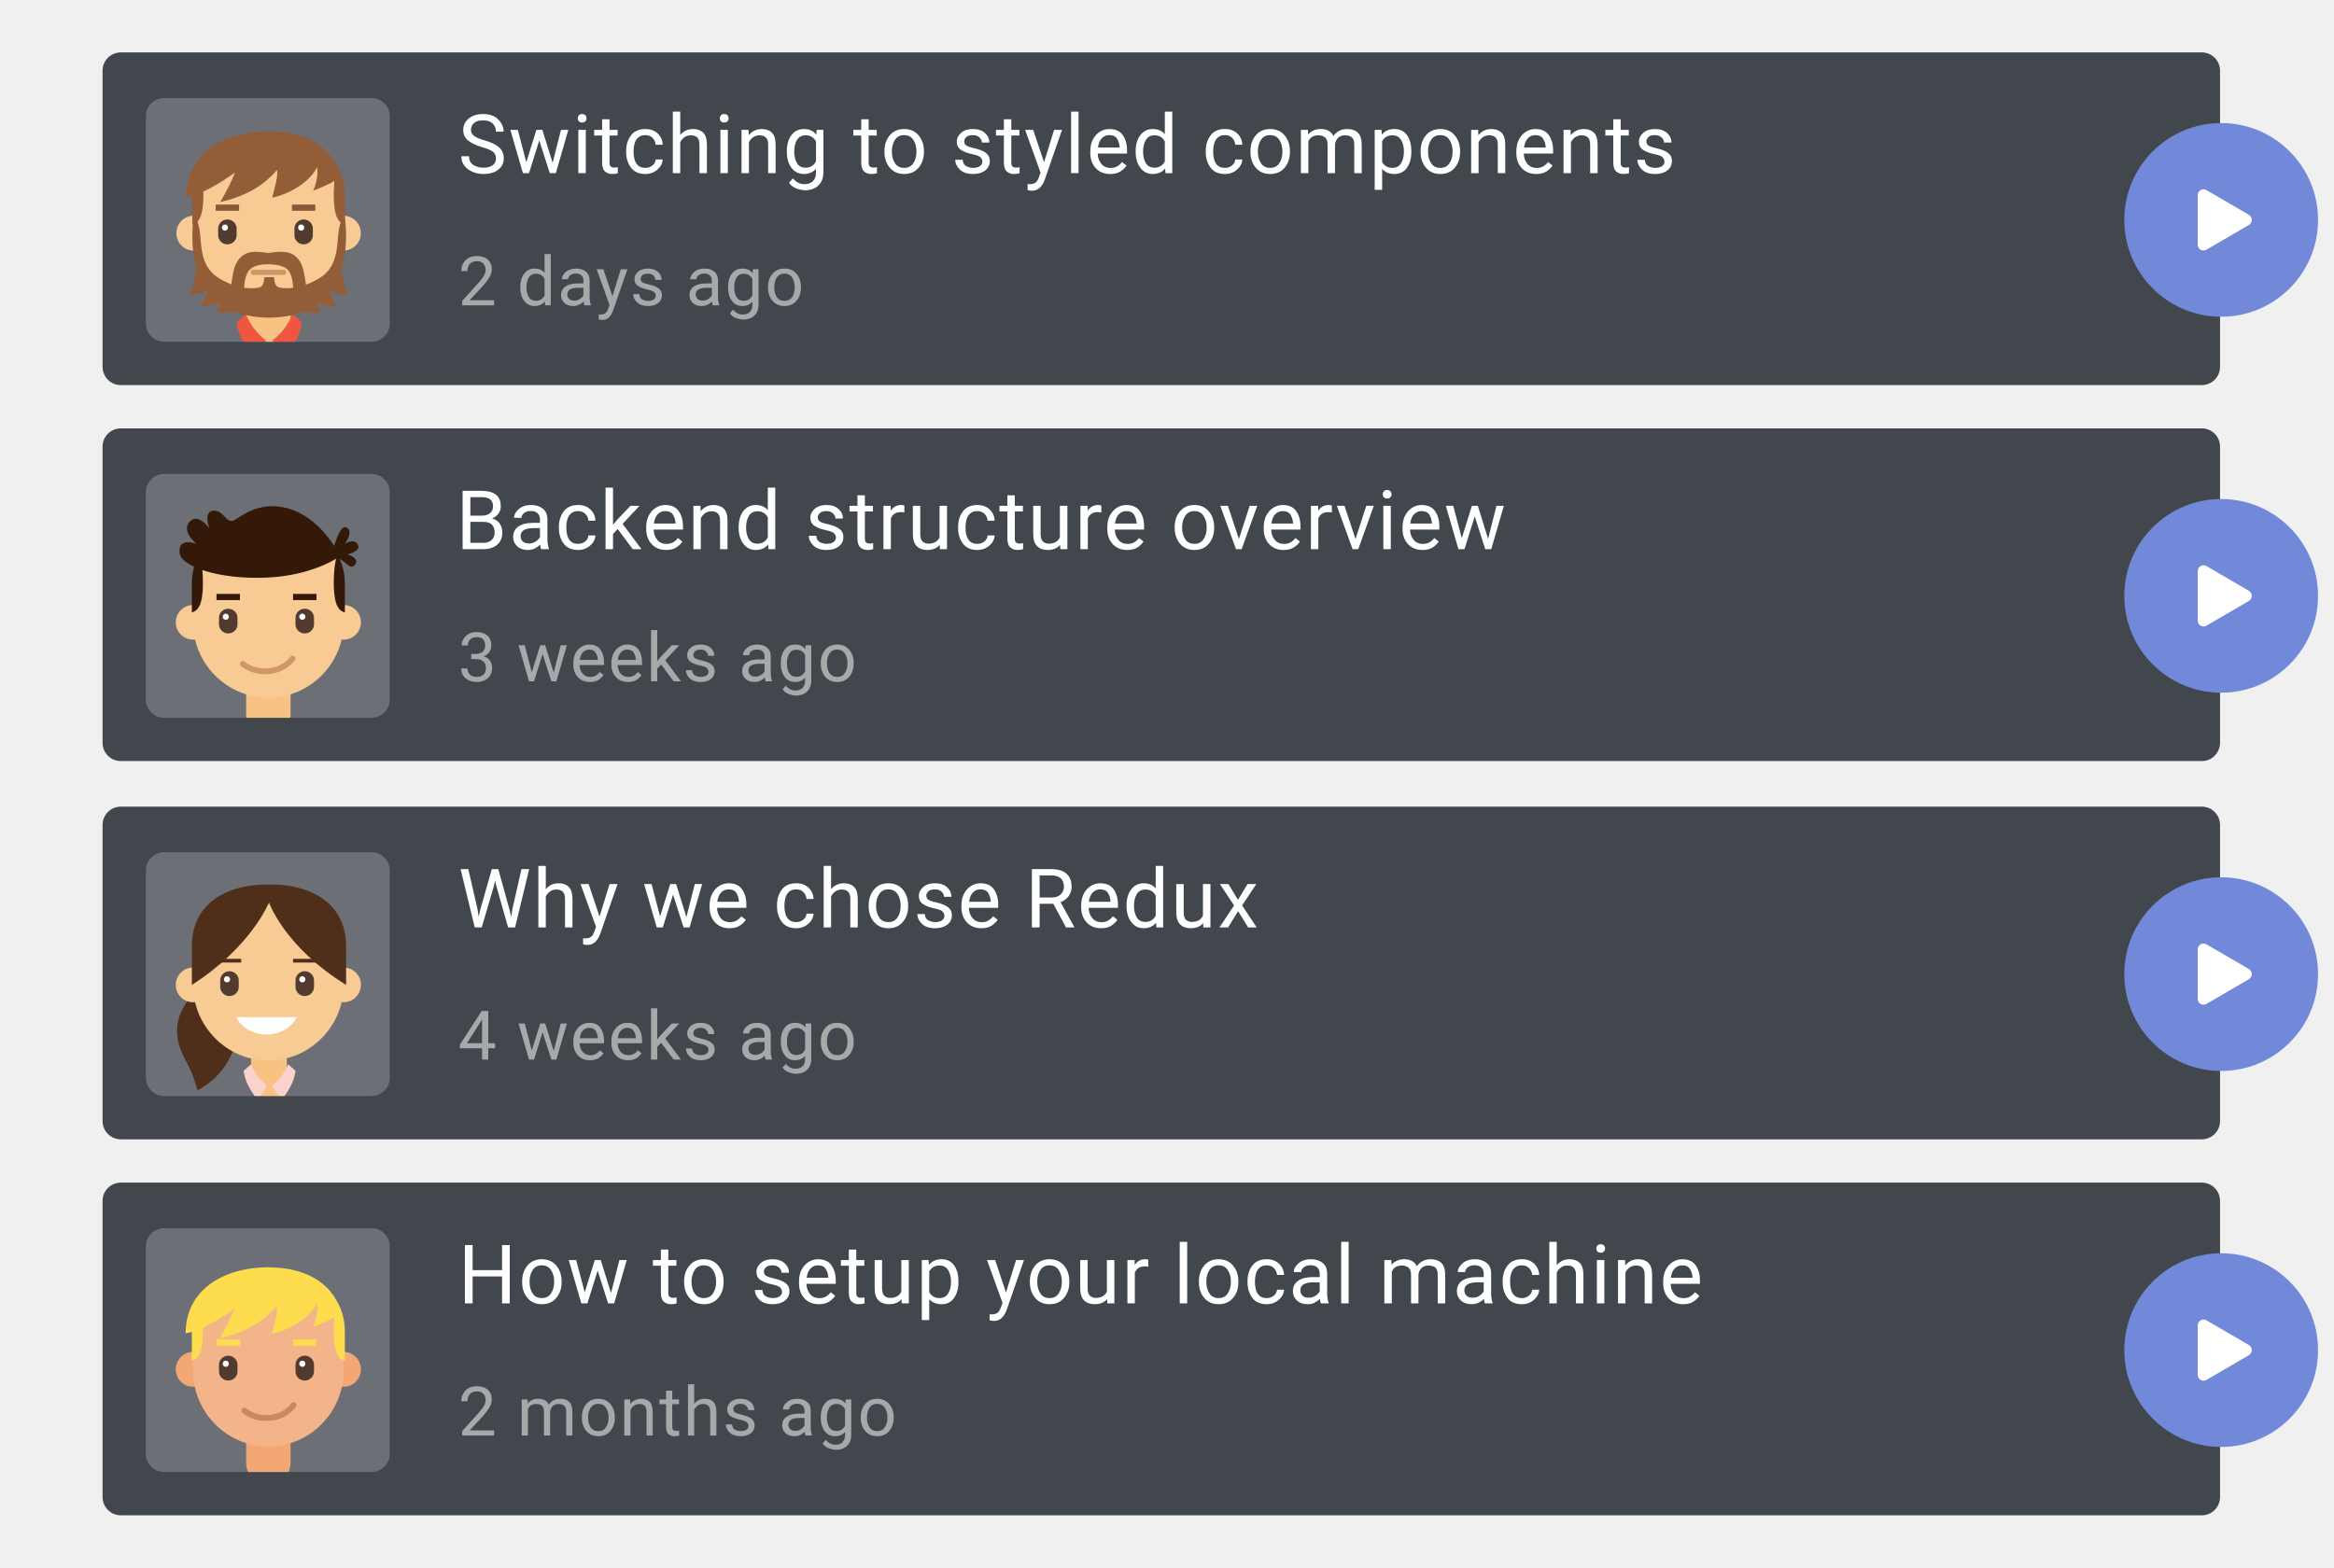
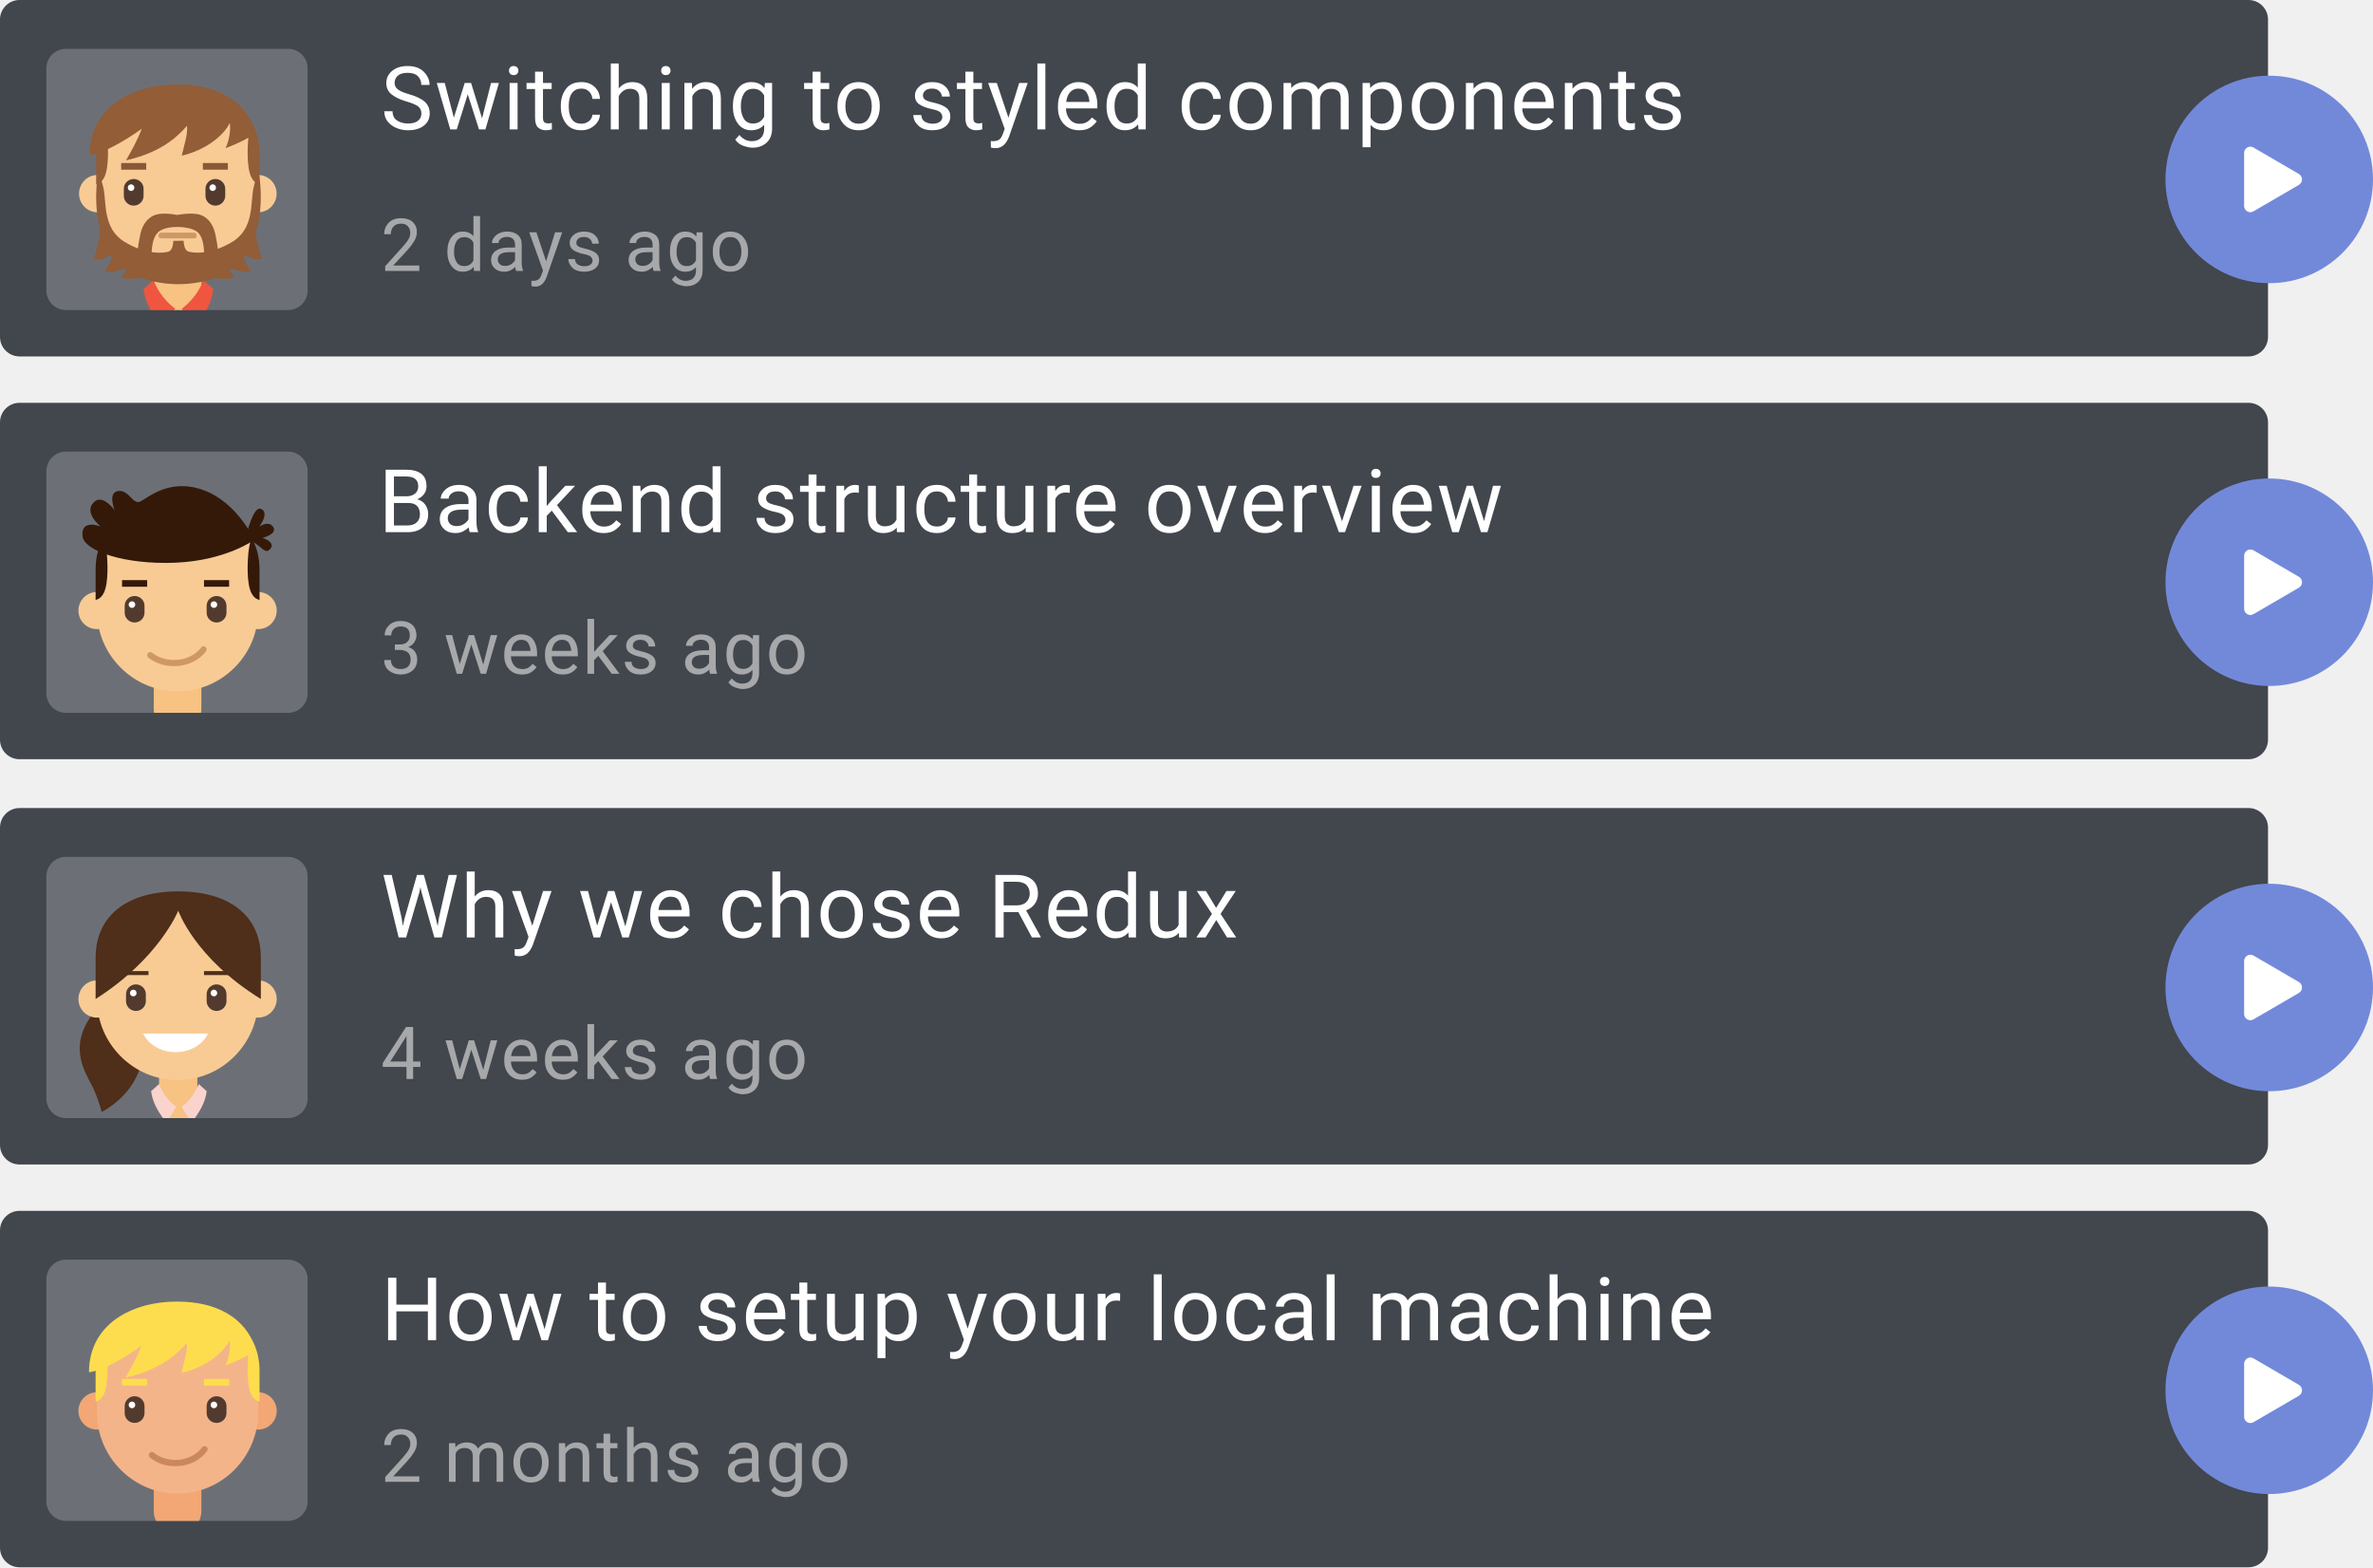
- <svg xmlns="http://www.w3.org/2000/svg" xmlns:xlink="http://www.w3.org/1999/xlink" width="1024px" height="688px" viewBox="0 0 1024 688" version="1.1">
+ <svg xmlns="http://www.w3.org/2000/svg" xmlns:xlink="http://www.w3.org/1999/xlink" width="972px" height="642px" viewBox="0 0 972 642" version="1.1">
  <defs>
    <rect id="path-1" x="0" y="0" width="107" height="107" rx="8" />
    <path d="M15.186,2.466 L1.957,2.466 C1.254,2.466 0.702,1.916 0.702,1.239 C0.702,0.561 1.254,0.012 1.957,0.012 L15.186,0.012 C15.889,0.012 16.44,0.561 16.44,1.239 C16.44,1.916 15.889,2.466 15.186,2.466 L15.186,2.466 Z" id="path-3" />
    <rect id="path-5" x="0" y="0" width="107" height="107" rx="8" />
    <rect id="path-7" x="0" y="0" width="107" height="107" rx="8" />
    <rect id="path-9" x="0" y="0" width="107" height="107" rx="8" />
    <path d="M11.554,8.35 C7.552,8.349 3.892,7.017 1.132,4.79 C0.588,4.353 0.488,3.536 0.91,2.971 C1.156,2.64 1.524,2.467 1.896,2.467 C2.162,2.467 2.431,2.555 2.657,2.739 C4.952,4.593 8.085,5.757 11.554,5.756 C11.559,5.756 11.564,5.756 11.569,5.756 C16.253,5.756 20.32,3.619 22.544,0.556 C22.788,0.219 23.16,0.042 23.537,0.042 C23.799,0.042 24.063,0.129 24.289,0.307 C24.837,0.739 24.943,1.552 24.528,2.123 C21.755,5.92 16.963,8.345 11.554,8.35 L11.554,8.35 Z" id="path-11" />
  </defs>
  <g id="faster-onboarding" stroke="none" stroke-width="1" fill="none" fill-rule="evenodd">
-     <g id="Lines" transform="translate(45, 23)">
+     <g id="Lines">
      <g id="Line">
        <rect id="Rectangle" fill="#42464D" x="0" y="0" width="929" height="146" rx="8" />
        <g id="face" transform="translate(19, 20)">
          <mask id="mask-2" fill="white">
            <use xlink:href="#path-1" />
          </mask>
          <use id="Mask" fill="#6C7076" xlink:href="#path-1" />
          <g id="Robert" mask="url(#mask-2)">
            <g transform="translate(13.375, 14.59091)">
              <path d="M7.903,49.642 C7.903,49.642 9.271,54.752 8.404,61.54 C7.536,68.327 5.935,71.278 5.935,71.278 C5.935,71.278 7.77,72.07 10.356,71.195 C13.225,70.226 13.792,69.12 13.792,69.12 C13.792,69.12 13.542,70.88 12.675,72.836 C11.79,74.792 10.539,76.449 10.539,76.449 C10.539,76.449 12.474,77.365 15.561,76.407 C18.347,75.541 20.032,73.637 20.032,73.637 C20.032,73.637 19.915,74.984 18.497,77.364 C18.113,78.028 17.262,79.096 17.262,79.096 C17.262,79.096 21.049,80.424 27.005,78.949 C32.961,77.474 37.766,74.523 37.766,74.523 L7.903,49.642" id="Fill-298" fill="#925D37" />
              <path d="M73.007,49.642 C73.007,49.642 71.639,54.752 72.523,61.54 C73.39,68.327 74.992,71.278 74.992,71.278 C74.992,71.278 73.157,72.07 70.571,71.195 C67.701,70.226 67.134,69.12 67.134,69.12 C67.134,69.12 67.384,70.88 68.252,72.836 C69.119,74.792 70.387,76.449 70.387,76.449 C70.387,76.449 68.452,77.365 65.366,76.407 C62.58,75.541 60.895,73.637 60.895,73.637 C60.895,73.637 60.995,74.984 62.413,77.364 C62.813,78.028 63.647,79.096 63.647,79.096 C63.647,79.096 59.877,80.424 53.921,78.949 C47.965,77.474 43.161,74.523 43.161,74.523 L73.007,49.642" id="Fill-299" fill="#925D37" />
              <path d="M40.463,94.92 C35.115,94.92 30.752,90.549 30.752,85.209 L30.752,71.898 C30.752,66.558 35.115,62.189 40.463,62.189 C45.812,62.189 50.174,66.558 50.174,71.898 L50.174,85.209 C50.174,90.549 45.812,94.92 40.463,94.92" id="Fill-306" fill="#F7C282" />
              <path d="M80.926,44.732 C80.926,48.95 77.542,52.37 73.373,52.37 C69.205,52.37 65.82,48.95 65.82,44.732 C65.82,40.515 69.205,37.095 73.373,37.095 C77.542,37.095 80.926,40.515 80.926,44.732" id="Fill-307" fill="#F8CB95" />
              <path d="M15.106,44.732 C15.106,48.95 11.722,52.37 7.553,52.37 C3.385,52.37 0,48.95 0,44.732 C0,40.515 3.385,37.095 7.553,37.095 C11.722,37.095 15.106,40.515 15.106,44.732" id="Fill-308" fill="#F8CB95" />
              <path d="M40.463,78.009 C22.363,78.009 7.553,63.04 7.553,44.745 L7.553,27.878 C7.553,9.583 22.363,1.637 40.463,1.637 C58.564,1.637 73.373,9.583 73.373,27.878 L73.373,44.745 C73.373,63.04 58.564,78.009 40.463,78.009" id="Fill-309" fill="#F8CB95" />
              <path d="M7.014,28.31 C7.014,23.818 7.946,19.776 9.793,16.296 L10.329,15.274 L10.622,16.384 C11.037,17.875 11.296,19.237 11.451,20.552 C11.952,24.808 12.383,33.93 10.363,37.999 C9.655,39.414 8.74,40.326 7.618,40.706 L7.014,40.914 L7.014,28.31" id="Fill-310" fill="#925D37" />
              <path d="M73.308,40.706 C72.186,40.326 71.271,39.413 70.563,37.999 C68.543,33.93 68.975,24.806 69.475,20.55 C69.631,19.219 69.907,17.858 70.304,16.383 L70.598,15.274 L71.133,16.294 C72.98,19.777 73.913,23.819 73.913,28.309 L73.913,40.914 L73.308,40.706" id="Fill-311" fill="#925D37" />
              <path d="M4.316,28.885 C4.316,9.572 21.369,0 40.314,0 C56.022,0 68.193,6.344 72.294,19.306 C71.879,20.987 64.905,24.305 60.007,26.085 C61.601,22.842 62.182,18.421 61.734,15.768 C58.994,21.515 51.041,27.115 42.074,29.179 C43.087,24.611 44.532,20.779 44.25,16.947 C39.185,22.694 32.245,28.147 19.227,31.094 C21.966,26.379 23.71,23.136 25.736,18.126 C10.825,28.738 4.316,28.885 4.316,28.885" id="Fill-312" fill="#925D37" />
              <path d="M30.498,80.191 C30.498,80.191 31.36,82.653 33.267,85.443 C36.151,89.684 39.384,91.842 39.384,91.842 L34.328,99.829 C34.328,99.829 31.526,96.766 28.923,91.733 C26.751,87.503 26.436,83.802 26.436,83.802 L30.498,80.191" id="Fill-317" fill="#F0553F" />
              <path d="M50.968,80.191 C50.968,80.191 50.089,82.653 48.199,85.443 C45.315,89.684 42.082,91.842 42.082,91.842 L47.138,99.829 C47.138,99.829 49.94,96.766 52.527,91.733 C54.715,87.503 55.03,83.802 55.03,83.802 L50.968,80.191" id="Fill-318" fill="#F0553F" />
              <path d="M73.68,36.55 C73.68,36.55 72.767,36.608 71.456,42.423 C70.145,48.238 71.888,58.988 62.793,64.473 C53.698,69.959 46.578,69.08 44.719,68.422 C42.844,67.764 42.844,64.034 42.844,64.034 L40.653,64.034 L40.653,64.053 L38.612,64.053 C38.612,64.053 38.612,67.782 36.753,68.441 C34.878,69.099 27.758,69.975 18.663,64.491 C9.568,59.005 11.328,48.255 10,42.442 C8.689,36.627 7.793,36.568 7.793,36.568 C7.793,36.568 3.643,57.47 14.497,71.621 C22.713,82.331 40.803,81.824 40.803,81.824 L40.803,81.808 C42.446,81.829 59.158,81.782 66.959,71.604 C77.813,57.452 73.68,36.55 73.68,36.55" id="Fill-319" fill="#925D37" />
              <path d="M57.727,74.717 C57.727,74.717 56.961,66.202 55.76,61.063 C55.177,58.603 53.776,55.147 50.192,53.599 C47.357,52.375 42.222,53.096 40.171,53.452 C38.488,53.123 33.653,52.357 30.735,53.618 C27.167,55.164 25.75,58.62 25.183,61.079 C23.966,66.221 23.199,74.736 23.199,74.736 L29.751,70.755 C29.751,70.755 29.201,62.652 32.936,60.086 C36.503,57.634 44.673,57.965 47.991,60.067 C51.809,62.491 51.192,70.736 51.192,70.736 L57.727,74.717" id="Fill-320" fill="#925D37" />
              <path d="M22.381,49.642 L22.381,49.642 C20.16,49.642 18.343,47.842 18.343,45.642 L18.343,42.733 C18.343,40.532 20.16,38.732 22.381,38.732 C24.619,38.732 26.436,40.532 26.436,42.733 L26.436,45.642 C26.436,47.842 24.619,49.642 22.381,49.642" id="Fill-321" fill="#523B2E" />
              <path d="M22.659,42.278 C22.659,43.032 22.047,43.641 21.319,43.641 C20.574,43.641 19.962,43.032 19.962,42.278 C19.962,41.525 20.574,40.914 21.319,40.914 C22.047,40.914 22.659,41.525 22.659,42.278" id="Fill-322" fill="#FFFFFF" />
              <path d="M55.848,49.642 L55.848,49.642 C53.61,49.642 51.793,47.842 51.793,45.642 L51.793,42.733 C51.793,40.532 53.61,38.732 55.848,38.732 C58.068,38.732 59.886,40.532 59.886,42.733 L59.886,45.642 C59.886,47.842 58.068,49.642 55.848,49.642" id="Fill-323" fill="#523B2E" />
              <path d="M56.109,42.278 C56.109,43.032 55.513,43.641 54.768,43.641 C54.024,43.641 53.411,43.032 53.411,42.278 C53.411,41.525 54.024,40.914 54.768,40.914 C55.513,40.914 56.109,41.525 56.109,42.278" id="Fill-324" fill="#FFFFFF" />
              <polygon id="Fill-325" fill="#895837" points="17.264 34.913 27.515 34.913 27.515 32.185 17.264 32.185" />
              <polygon id="Fill-326" fill="#895837" points="50.714 34.913 60.965 34.913 60.965 32.185 50.714 32.185" />
              <g id="Group-329" stroke-width="1" fill="none" transform="translate(31.83105, 60.67715)">
                <mask id="mask-4" fill="white">
                  <use xlink:href="#path-3" />
                </mask>
                <g id="Clip-328" />
                <polygon id="Fill-327" fill="#CE9866" mask="url(#mask-4)" points="0.702 2.466 16.44 2.466 16.44 0.012 0.702 0.012" />
              </g>
            </g>
          </g>
        </g>
        <text id="2-days-ago" font-family="Roboto-Regular, Roboto" font-size="30" font-weight="normal" letter-spacing="0.78" fill="#A7A8AA">
          <tspan x="156" y="111">2 days ago</tspan>
        </text>
        <text id="Switching-to-styled" font-family="Roboto-Regular, Roboto" font-size="36" font-weight="normal" letter-spacing="0.78" fill="#FFFFFF">
          <tspan x="156" y="53">Switching to styled components</tspan>
        </text>
        <g id="Play-button" transform="translate(887, 31)">
          <g>
            <circle id="Oval" fill="#7289DA" cx="42.5" cy="42.5" r="42.5" />
            <path d="M57.487,51.801 C57.486,53.212 56.332,54.355 54.908,54.355 L33.264,54.355 C31.87,54.355 30.696,53.275 30.647,51.895 C30.629,51.439 30.735,50.987 30.954,50.586 L31.023,50.467 L41.798,31.98 L41.86,31.874 C42.328,31.111 43.164,30.645 44.066,30.645 C44.967,30.645 45.804,31.111 46.272,31.874 L46.334,31.98 L57.112,50.476 C57.357,50.875 57.487,51.333 57.487,51.801 L57.487,51.801 Z" id="Shape" fill="#FFFFFF" fill-rule="nonzero" transform="translate(44.06579, 42.5) rotate(90) translate(-44.06579, -42.5) " />
          </g>
        </g>
      </g>
      <g id="Line" transform="translate(0, 165)">
        <rect id="Rectangle" fill="#42464D" x="0" y="0" width="929" height="146" rx="8" />
        <text id="3-weeks-ago" font-family="Roboto-Regular, Roboto" font-size="30" font-weight="normal" letter-spacing="0.78" fill="#A7A8AA">
          <tspan x="156" y="111">3 weeks ago</tspan>
        </text>
        <text id="Backend-structure-ov" font-family="Roboto-Regular, Roboto" font-size="36" font-weight="normal" letter-spacing="0.78" fill="#FFFFFF">
          <tspan x="155" y="53">Backend structure overview</tspan>
        </text>
        <g id="Play-button" transform="translate(887, 31)">
          <g>
            <circle id="Oval" fill="#7289DA" cx="42.5" cy="42.5" r="42.5" />
            <path d="M57.487,51.801 C57.486,53.212 56.332,54.355 54.908,54.355 L33.264,54.355 C31.87,54.355 30.696,53.275 30.647,51.895 C30.629,51.439 30.735,50.987 30.954,50.586 L31.023,50.467 L41.798,31.98 L41.86,31.874 C42.328,31.111 43.164,30.645 44.066,30.645 C44.967,30.645 45.804,31.111 46.272,31.874 L46.334,31.98 L57.112,50.476 C57.357,50.875 57.487,51.333 57.487,51.801 L57.487,51.801 Z" id="Shape" fill="#FFFFFF" fill-rule="nonzero" transform="translate(44.06579, 42.5) rotate(90) translate(-44.06579, -42.5) " />
          </g>
        </g>
        <g id="face" transform="translate(19, 20)">
          <mask id="mask-6" fill="white">
            <use xlink:href="#path-5" />
          </mask>
          <use id="Mask" fill="#6C7076" xlink:href="#path-5" />
          <g id="Angerfist" mask="url(#mask-6)">
            <g transform="translate(13.12264, 14.13208)">
              <polyline id="Fill-111" fill="#F4B48A" points="40.611 45.553 40.611 59.582 68.227 59.653 52.175 45.553 40.611 45.553" />
              <path d="M47.564,52.755 L49.21,53.759 C53.274,56.238 58.244,56.129 62.123,53.907 L68.769,59.653 L39.528,59.584 L40.297,46.096 C42.291,48.512 44.326,50.808 47.564,52.755" id="Fill-113" fill="#2B3A4D" />
              <path d="M40.61,100.868 C35.25,100.868 30.865,96.525 30.865,91.216 L30.865,77.984 C30.865,72.675 35.25,68.33 40.61,68.33 C45.971,68.33 50.358,72.675 50.358,77.984 L50.358,91.216 C50.358,96.525 45.971,100.868 40.61,100.868" id="Fill-610" fill="#F7C282" />
              <path d="M81.223,50.976 C81.223,55.169 77.828,58.569 73.642,58.569 C69.454,58.569 66.061,55.169 66.061,50.976 C66.061,46.782 69.454,43.384 73.642,43.384 C77.828,43.384 81.223,46.782 81.223,50.976" id="Fill-611" fill="#F8CB95" />
              <path d="M15.162,50.976 C15.162,55.169 11.767,58.569 7.581,58.569 C3.393,58.569 0,55.169 0,50.976 C0,46.782 3.393,43.384 7.581,43.384 C11.767,43.384 15.162,46.782 15.162,50.976" id="Fill-612" fill="#F8CB95" />
              <path d="M40.61,84.057 C22.444,84.057 7.581,69.176 7.581,50.989 L7.581,34.221 C7.581,16.032 22.444,8.135 40.61,8.135 C58.778,8.135 73.642,16.032 73.642,34.221 L73.642,50.989 C73.642,69.176 58.778,84.057 40.61,84.057" id="Fill-613" fill="#F8CB95" />
              <path d="M79.517,16.377 C78.173,14.838 76.113,15.359 74.124,16.528 C76.504,13.343 77.177,10.069 74.555,9.27 C71.732,8.41 69.08,18.664 68.49,21.111 C68.333,21.146 68.227,21.169 68.227,21.169 L68.439,21.322 L68.428,21.372 L68.304,21.511 L68.39,21.531 L68.366,21.639 L68.513,21.554 C68.606,21.572 68.73,21.592 68.887,21.617 C69.403,21.945 70.186,22.393 71.139,22.778 C75.035,24.353 76.582,28.638 78.823,25.383 C80.027,23.634 77.987,22.016 75.357,21.195 C78.908,20.292 81.344,18.47 79.517,16.377" id="Fill-614" fill="#341909" />
              <path d="M7.039,34.107 C7.039,29.643 7.976,25.625 9.823,22.163 L10.364,21.15 L10.666,22.252 C11.07,23.735 11.341,25.089 11.495,26.396 C12.002,30.627 12.42,39.696 10.397,43.74 C9.693,45.145 8.769,46.052 7.643,46.432 L7.039,46.638 L7.039,34.107" id="Fill-615" fill="#341909" />
              <path d="M73.58,46.432 C72.455,46.052 71.529,45.145 70.826,43.74 C68.801,39.695 69.221,30.626 69.728,26.395 C69.886,25.071 70.158,23.716 70.559,22.25 L70.861,21.15 L71.4,22.162 C73.246,25.626 74.183,29.644 74.183,34.106 L74.183,46.638 L73.58,46.432" id="Fill-616" fill="#341909" />
              <path d="M72.017,22.009 C72.017,22.009 60.532,30.483 39.75,31.364 C18.967,32.243 2.364,26.532 1.684,20.577 C0.846,13.241 9.092,16.529 9.092,16.529 C9.092,16.529 1.944,10.896 6.327,6.571 C9.967,2.98 14.846,9.866 14.846,9.866 C14.846,9.866 11.702,2.341 16.561,1.979 C20.973,1.649 22.248,8.032 25.639,6.16 C29.029,4.29 37.89,-3.415 51.562,1.759 C65.235,6.93 72.017,22.009 72.017,22.009" id="Fill-617" fill="#341909" />
              <path d="M39.169,73.753 C35.128,73.753 31.432,72.447 28.646,70.268 C28.096,69.839 27.995,69.041 28.421,68.486 C28.669,68.162 29.04,67.993 29.415,67.993 C29.685,67.993 29.957,68.081 30.185,68.259 C32.502,70.075 35.666,71.214 39.169,71.213 C39.174,71.213 39.179,71.213 39.184,71.213 C43.914,71.213 48.018,69.121 50.265,66.122 C50.512,65.791 50.887,65.619 51.268,65.619 C51.533,65.619 51.799,65.703 52.026,65.878 C52.579,66.301 52.688,67.097 52.269,67.656 C49.467,71.374 44.63,73.75 39.169,73.753" id="Fill-618" fill="#CE9866" />
              <path d="M23.014,55.857 L23.014,55.857 C20.78,55.857 18.952,54.067 18.952,51.88 L18.952,48.988 C18.952,46.799 20.78,45.011 23.014,45.011 C25.247,45.011 27.074,46.799 27.074,48.988 L27.074,51.88 C27.074,54.067 25.247,55.857 23.014,55.857" id="Fill-619" fill="#523B2E" />
              <path d="M23.284,48.537 C23.284,49.286 22.679,49.892 21.931,49.892 C21.183,49.892 20.576,49.286 20.576,48.537 C20.576,47.788 21.183,47.18 21.931,47.18 C22.679,47.18 23.284,47.788 23.284,48.537" id="Fill-620" fill="#FFFFFF" />
              <path d="M56.585,55.857 L56.585,55.857 C54.35,55.857 52.524,54.067 52.524,51.88 L52.524,48.988 C52.524,46.799 54.35,45.011 56.585,45.011 C58.818,45.011 60.646,46.799 60.646,48.988 L60.646,51.88 C60.646,54.067 58.818,55.857 56.585,55.857" id="Fill-621" fill="#523B2E" />
              <path d="M56.856,48.537 C56.856,49.286 56.249,49.892 55.501,49.892 C54.753,49.892 54.148,49.286 54.148,48.537 C54.148,47.788 54.753,47.18 55.501,47.18 C56.249,47.18 56.856,47.788 56.856,48.537" id="Fill-622" fill="#FFFFFF" />
              <polygon id="Fill-623" fill="#341909" points="17.869 41.215 28.157 41.215 28.157 38.503 17.869 38.503" />
              <polygon id="Fill-624" fill="#341909" points="51.441 41.215 61.729 41.215 61.729 38.503 51.441 38.503" />
            </g>
          </g>
        </g>
      </g>
      <g id="Line" transform="translate(0, 331)">
        <rect id="Rectangle" fill="#42464D" x="0" y="0" width="929" height="146" rx="8" />
        <text id="4-weeks-ago" font-family="Roboto-Regular, Roboto" font-size="30" font-weight="normal" letter-spacing="0.78" fill="#A7A8AA">
          <tspan x="156" y="111">4 weeks ago</tspan>
        </text>
        <text id="Why-we-chose-Redux" font-family="Roboto-Regular, Roboto" font-size="36" font-weight="normal" letter-spacing="0.78" fill="#FFFFFF">
          <tspan x="156" y="53">Why we chose Redux</tspan>
        </text>
        <g id="face" transform="translate(19, 20)">
          <mask id="mask-8" fill="white">
            <use xlink:href="#path-7" />
          </mask>
          <use id="Mask" fill="#6C7076" xlink:href="#path-7" />
          <g id="Tatiana" mask="url(#mask-8)">
            <g transform="translate(13.12264, 14.13208)">
              <path d="M8.784,46.974 C8.784,46.974 1.906,53.129 0.728,61.629 C-0.432,70.131 4.109,76.432 6.161,80.829 C8.196,85.227 9.524,90.355 9.524,90.355 C9.524,90.355 17.429,86.544 22.273,78.631 C27.1,70.717 28.125,62.509 26.074,53.275 C24.022,44.043 12.165,43.897 8.784,46.974" id="Fill-799" fill="#4F2E1A" />
              <path d="M41.341,94.165 L40.44,94.165 C36.368,94.165 33.031,90.784 33.031,86.652 L33.031,68.476 C33.031,64.342 36.368,60.963 40.44,60.963 L41.341,60.963 C45.413,60.963 48.734,64.342 48.734,68.476 L48.734,86.652 C48.734,90.784 45.413,94.165 41.341,94.165" id="Fill-803" fill="#F7C282" />
              <path d="M81.223,44.089 C81.223,48.297 77.826,51.709 73.642,51.709 C69.458,51.709 66.061,48.297 66.061,44.089 C66.061,39.881 69.458,36.469 73.642,36.469 C77.826,36.469 81.223,39.881 81.223,44.089" id="Fill-804" fill="#F8CB95" />
              <path d="M15.162,44.089 C15.162,48.297 11.764,51.709 7.581,51.709 C3.38,51.709 0,48.297 0,44.089 C0,39.881 3.38,36.469 7.581,36.469 C11.764,36.469 15.162,39.881 15.162,44.089" id="Fill-805" fill="#F8CB95" />
              <path d="M40.62,77.292 L40.62,77.292 C22.457,77.292 7.581,62.356 7.581,44.102 L7.581,27.272 C7.581,9.017 22.457,1.089 40.62,1.089 C58.782,1.089 73.642,9.017 73.642,27.272 L73.642,44.102 C73.642,62.356 58.782,77.292 40.62,77.292" id="Fill-806" fill="#F8CB95" />
              <path d="M40.89,7.913 C40.89,7.913 33.098,27.497 7.039,44.089 L7.039,27.182 C7.039,10.162 19.694,0 40.89,0 C62.087,0 74.725,10.162 74.725,27.182 L74.725,44.089 C47.601,27.349 40.89,7.913 40.89,7.913" id="Fill-807" fill="#4F2E1A" />
              <path d="M33.018,78.925 C33.018,78.925 33.695,80.903 35.215,83.145 C37.494,86.554 40.07,88.29 40.07,88.29 L36.057,94.71 C36.057,94.71 33.828,92.248 31.763,88.203 C30.029,84.801 29.782,81.826 29.782,81.826 L33.018,78.925" id="Fill-810" fill="#FBD3CD" />
              <path d="M49.299,78.925 C49.299,78.925 48.604,80.903 47.099,83.145 C44.816,86.554 42.236,88.29 42.236,88.29 L46.255,94.71 C46.255,94.71 48.488,92.248 50.556,88.203 C52.292,84.801 52.524,81.826 52.524,81.826 L49.299,78.925" id="Fill-811" fill="#FBD3CD" />
              <path d="M26.533,58.241 C28.587,62.699 33.746,65.861 39.791,65.861 C45.835,65.861 51.012,62.699 53.065,58.241 L26.533,58.241" id="Fill-812" fill="#FFFFFF" />
              <path d="M23.555,48.988 L23.555,48.988 C21.33,48.988 19.493,47.191 19.493,44.996 L19.493,42.093 C19.493,39.897 21.33,38.102 23.555,38.102 C25.779,38.102 27.616,39.897 27.616,42.093 L27.616,44.996 C27.616,47.191 25.779,48.988 23.555,48.988" id="Fill-813" fill="#523B2E" />
              <path d="M23.825,41.64 C23.825,42.392 23.224,43 22.472,43 C21.72,43 21.118,42.392 21.118,41.64 C21.118,40.888 21.72,40.279 22.472,40.279 C23.224,40.279 23.825,40.888 23.825,41.64" id="Fill-814" fill="#FFFFFF" />
              <path d="M56.585,48.988 L56.585,48.988 C54.361,48.988 52.524,47.191 52.524,44.996 L52.524,42.093 C52.524,39.897 54.361,38.102 56.585,38.102 C58.809,38.102 60.646,39.897 60.646,42.093 L60.646,44.996 C60.646,47.191 58.809,48.988 56.585,48.988" id="Fill-815" fill="#523B2E" />
              <path d="M56.856,41.64 C56.856,42.392 56.254,43 55.502,43 C54.75,43 54.148,42.392 54.148,41.64 C54.148,40.888 54.75,40.279 55.502,40.279 C56.254,40.279 56.856,40.888 56.856,41.64" id="Fill-816" fill="#FFFFFF" />
              <polygon id="Fill-817" fill="#4F2E1A" points="18.41 34.291 28.699 34.291 28.699 32.659 18.41 32.659" />
              <polygon id="Fill-818" fill="#4F2E1A" points="51.441 34.291 61.729 34.291 61.729 32.659 51.441 32.659" />
            </g>
          </g>
        </g>
        <g id="Play-button" transform="translate(887, 31)">
          <g>
            <circle id="Oval" fill="#7289DA" cx="42.5" cy="42.5" r="42.5" />
            <path d="M57.487,51.801 C57.486,53.212 56.332,54.355 54.908,54.355 L33.264,54.355 C31.87,54.355 30.696,53.275 30.647,51.895 C30.629,51.439 30.735,50.987 30.954,50.586 L31.023,50.467 L41.798,31.98 L41.86,31.874 C42.328,31.111 43.164,30.645 44.066,30.645 C44.967,30.645 45.804,31.111 46.272,31.874 L46.334,31.98 L57.112,50.476 C57.357,50.875 57.487,51.333 57.487,51.801 L57.487,51.801 Z" id="Shape" fill="#FFFFFF" fill-rule="nonzero" transform="translate(44.06579, 42.5) rotate(90) translate(-44.06579, -42.5) " />
          </g>
        </g>
      </g>
      <g id="Line" transform="translate(0, 496)">
        <rect id="Rectangle" fill="#42464D" x="0" y="0" width="929" height="146" rx="8" />
        <text id="2-months-ago" font-family="Roboto-Regular, Roboto" font-size="30" font-weight="normal" letter-spacing="0.78" fill="#A7A8AA">
          <tspan x="156" y="111">2 months ago</tspan>
        </text>
        <text id="How-to-setup-your-lo" font-family="Roboto-Regular, Roboto" font-size="36" font-weight="normal" letter-spacing="0.78" fill="#FFFFFF">
          <tspan x="156" y="53">How to setup your local machine</tspan>
        </text>
        <g id="face" transform="translate(19, 20)">
          <mask id="mask-10" fill="white">
            <use xlink:href="#path-9" />
          </mask>
          <use id="Mask" fill="#6C7076" xlink:href="#path-9" />
          <g id="Mark" mask="url(#mask-10)">
            <g transform="translate(13.12264, 17.16038)">
              <path d="M40.612,95.594 C35.251,95.594 30.865,91.145 30.865,85.708 L30.865,72.158 C30.865,66.72 35.251,62.273 40.612,62.273 C45.971,62.273 50.358,66.72 50.358,72.158 L50.358,85.708 C50.358,91.145 45.971,95.594 40.612,95.594" id="Fill-7" fill="#F2A775" />
              <path d="M81.223,44.793 C81.223,49.018 77.828,52.44 73.642,52.44 C69.456,52.44 66.061,49.018 66.061,44.793 C66.061,40.57 69.456,37.145 73.642,37.145 C77.828,37.145 81.223,40.57 81.223,44.793" id="Fill-8" fill="#F2A775" />
              <path d="M15.162,44.793 C15.162,49.018 11.767,52.44 7.581,52.44 C3.395,52.44 0,49.018 0,44.793 C0,40.57 3.395,37.145 7.581,37.145 C11.767,37.145 15.162,40.57 15.162,44.793" id="Fill-9" fill="#F2A775" />
              <path d="M40.612,78.66 C22.444,78.66 7.581,63.671 7.581,45.351 L7.581,28.463 C7.581,10.142 22.444,2.185 40.612,2.185 C58.778,2.185 73.642,10.142 73.642,28.463 L73.642,45.351 C73.642,63.671 58.778,78.66 40.612,78.66" id="Fill-10" fill="#F4B48A" />
              <path d="M7.039,28.348 C7.039,23.85 7.976,19.803 9.822,16.318 L10.365,15.295 L10.665,16.407 C11.07,17.899 11.34,19.265 11.495,20.581 C12.001,24.841 12.421,33.976 10.396,38.052 C9.694,39.467 8.767,40.381 7.643,40.763 L7.039,40.969 L7.039,28.348" id="Fill-17" fill="#FDDD4E" />
              <path d="M73.58,40.763 C72.455,40.38 71.529,39.467 70.826,38.052 C68.801,33.976 69.221,24.84 69.728,20.58 C69.886,19.245 70.158,17.882 70.559,16.405 L70.861,15.295 L71.402,16.316 C73.246,19.803 74.183,23.851 74.183,28.347 L74.183,40.969 L73.58,40.763" id="Fill-18" fill="#FDDD4E" />
              <path d="M4.332,28.924 C4.332,9.587 21.434,0 40.457,0 C56.219,0 68.433,6.353 72.559,19.332 C72.137,21.016 65.135,24.338 60.22,26.12 C61.817,22.874 62.398,18.446 61.962,15.789 C59.203,21.546 51.219,27.154 42.22,29.219 C43.237,24.645 44.688,20.807 44.398,16.97 C39.317,22.725 32.349,28.185 19.284,31.136 C22.042,26.415 23.783,23.169 25.817,18.151 C10.865,28.776 4.332,28.924 4.332,28.924" id="Fill-19" fill="#FDDD4E" />
              <g id="Group-22" stroke-width="1" fill="none" transform="translate(28.15719, 59.11965)">
                <mask id="mask-12" fill="white">
                  <use xlink:href="#path-11" />
                </mask>
                <g id="Clip-21" />
                <polygon id="Fill-20" fill="#CB875F" mask="url(#mask-12)" points="0.488 8.35 24.943 8.35 24.943 0.042 0.488 0.042" />
              </g>
              <path d="M23.014,49.709 L23.014,49.709 C20.78,49.709 18.952,47.906 18.952,45.704 L18.952,42.791 C18.952,40.587 20.78,38.784 23.014,38.784 C25.247,38.784 27.074,40.587 27.074,42.791 L27.074,45.704 C27.074,47.906 25.247,49.709 23.014,49.709" id="Fill-23" fill="#523B2E" />
              <path d="M23.284,42.335 C23.284,43.09 22.679,43.7 21.931,43.7 C21.183,43.7 20.576,43.09 20.576,42.335 C20.576,41.581 21.183,40.969 21.931,40.969 C22.679,40.969 23.284,41.581 23.284,42.335" id="Fill-24" fill="#FFFFFF" />
              <path d="M56.585,49.709 L56.585,49.709 C54.35,49.709 52.524,47.906 52.524,45.704 L52.524,42.791 C52.524,40.587 54.35,38.784 56.585,38.784 C58.818,38.784 60.646,40.587 60.646,42.791 L60.646,45.704 C60.646,47.906 58.818,49.709 56.585,49.709" id="Fill-25" fill="#523B2E" />
              <path d="M56.856,42.335 C56.856,43.09 56.249,43.7 55.501,43.7 C54.753,43.7 54.148,43.09 54.148,42.335 C54.148,41.581 54.753,40.969 55.501,40.969 C56.249,40.969 56.856,41.581 56.856,42.335" id="Fill-26" fill="#FFFFFF" />
              <polygon id="Fill-27" fill="#FDDD4E" points="17.869 34.414 28.157 34.414 28.157 31.683 17.869 31.683" />
              <polygon id="Fill-28" fill="#FDDD4E" points="51.441 34.414 61.729 34.414 61.729 31.683 51.441 31.683" />
            </g>
          </g>
        </g>
        <g id="Play-button" transform="translate(887, 31)">
          <g>
            <circle id="Oval" fill="#7289DA" cx="42.5" cy="42.5" r="42.5" />
            <path d="M57.487,51.801 C57.486,53.212 56.332,54.355 54.908,54.355 L33.264,54.355 C31.87,54.355 30.696,53.275 30.647,51.895 C30.629,51.439 30.735,50.987 30.954,50.586 L31.023,50.467 L41.798,31.98 L41.86,31.874 C42.328,31.111 43.164,30.645 44.066,30.645 C44.967,30.645 45.804,31.111 46.272,31.874 L46.334,31.98 L57.112,50.476 C57.357,50.875 57.487,51.333 57.487,51.801 L57.487,51.801 Z" id="Shape" fill="#FFFFFF" fill-rule="nonzero" transform="translate(44.06579, 42.5) rotate(90) translate(-44.06579, -42.5) " />
          </g>
        </g>
      </g>
    </g>
  </g>
</svg>
